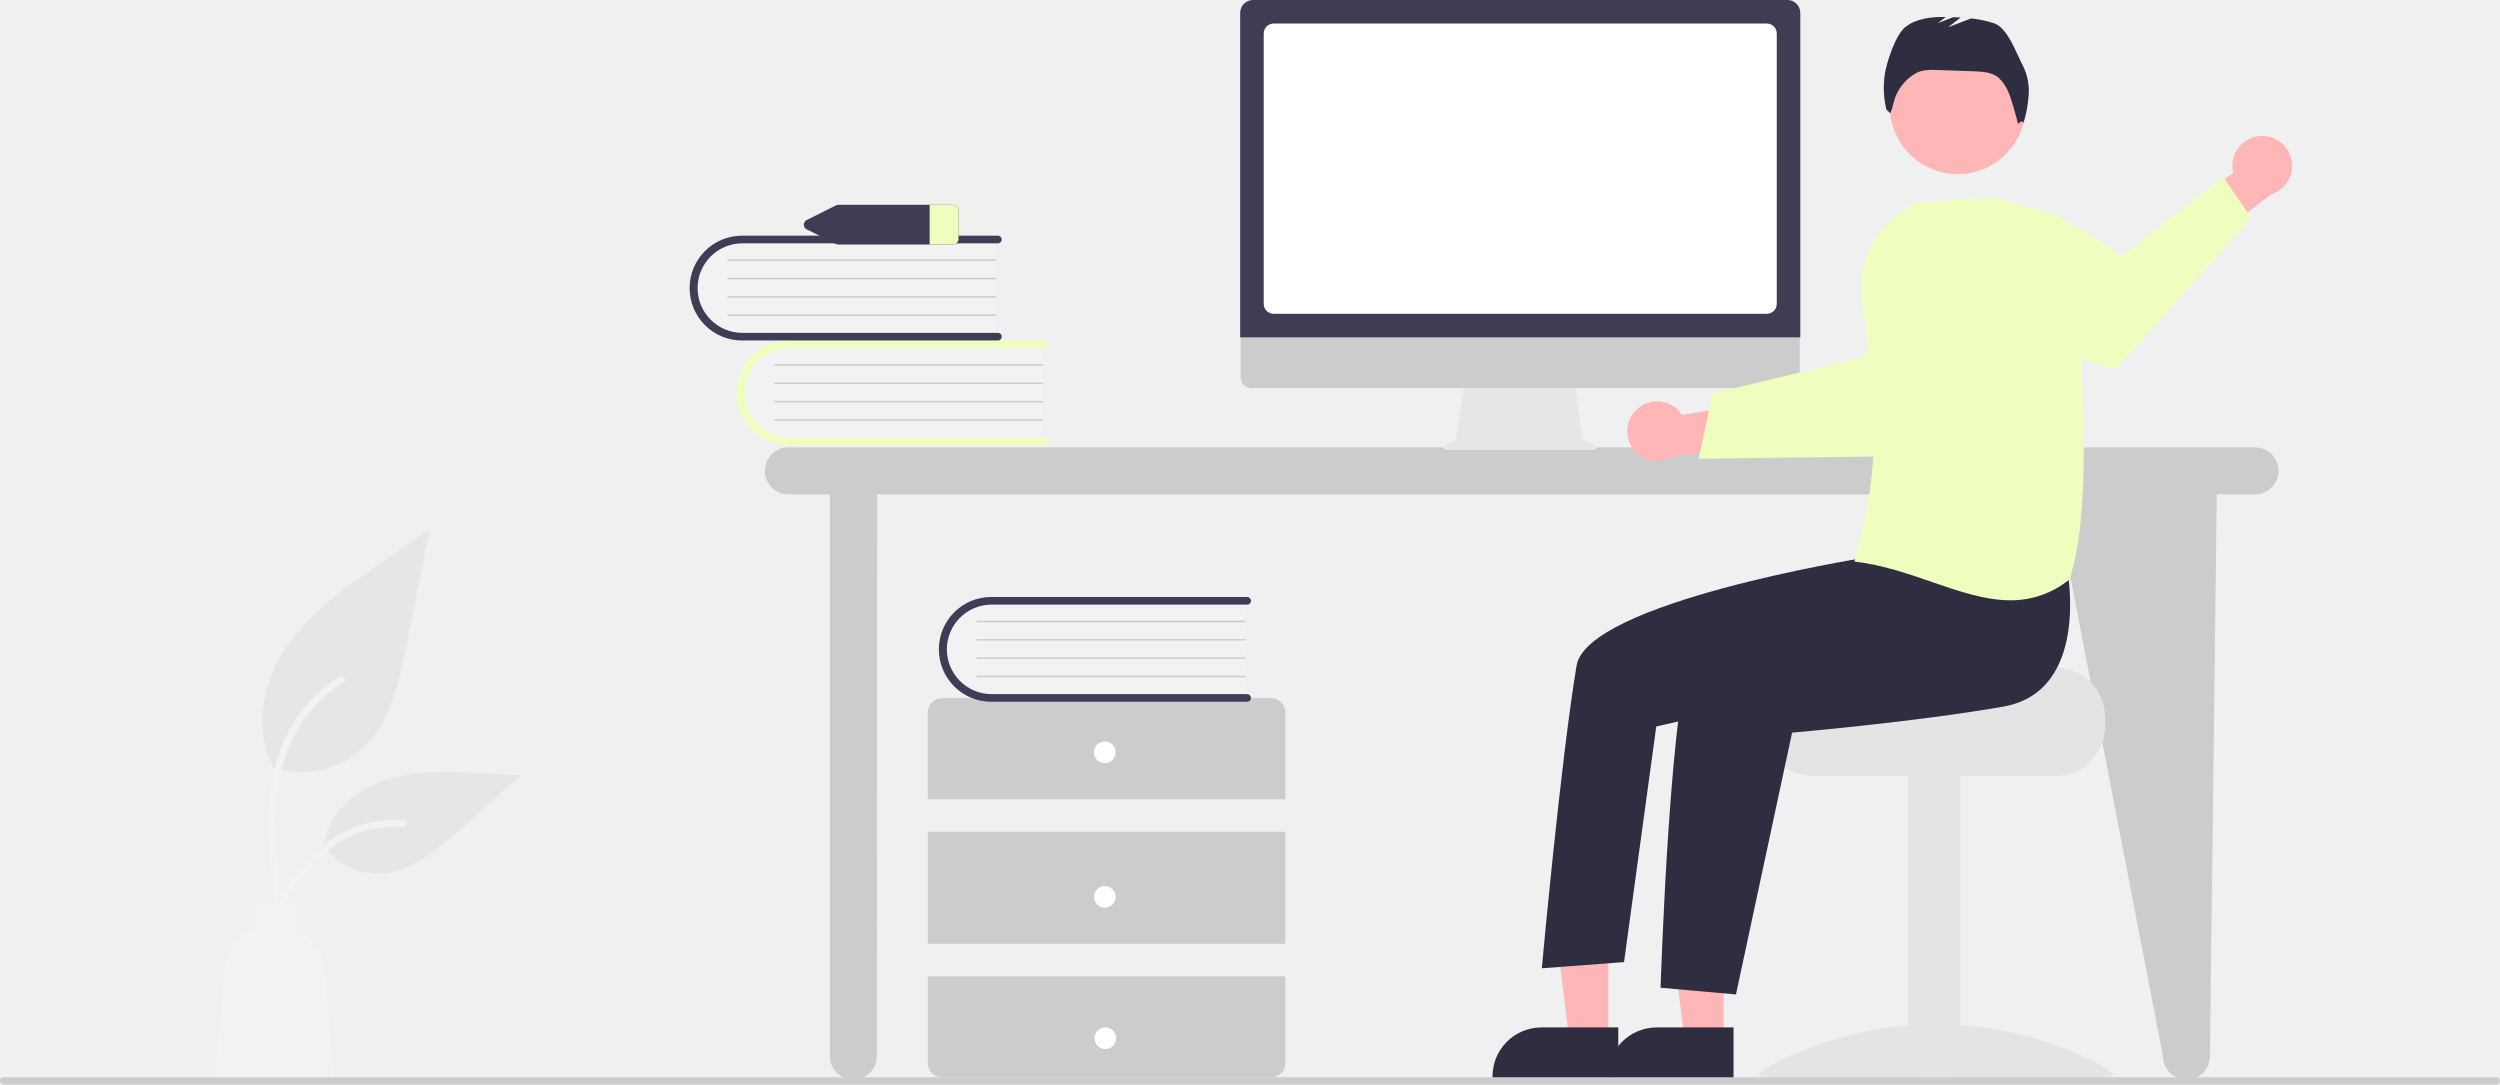
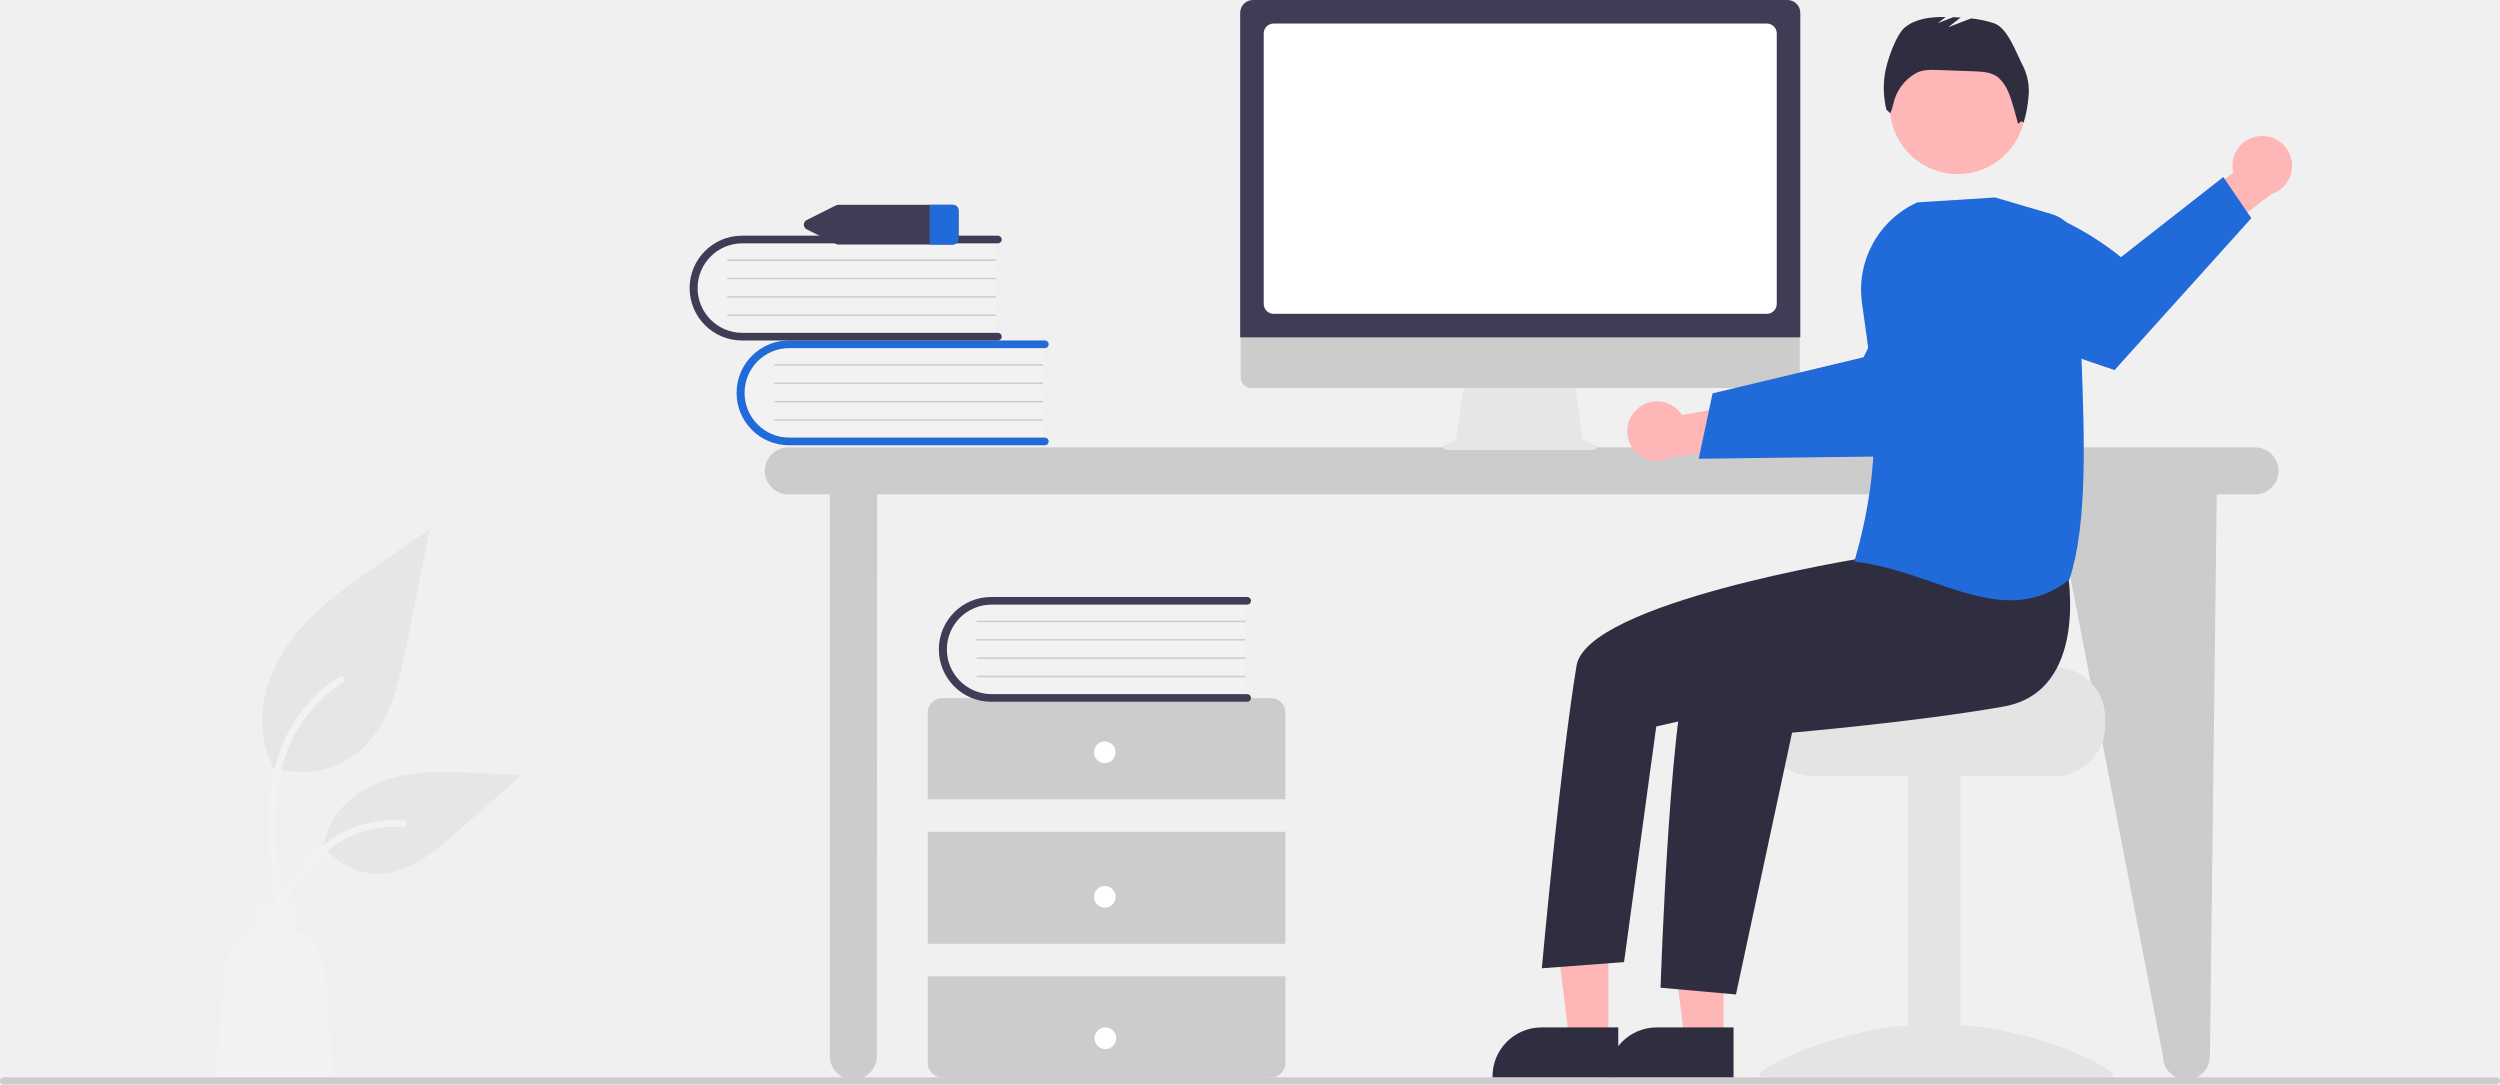
<svg xmlns="http://www.w3.org/2000/svg" data-name="Layer 1" width="979.327" height="424.837" viewBox="0 0 979.327 424.837">
  <path d="M993.718,412.839H419.142a9.199,9.199,0,0,0,0,18.398H435.417V651.303a9.199,9.199,0,0,0,18.398,0l.14-220.065h461.156l42.52,220.065a9.199,9.199,0,1,0,18.398,0l2.676-220.065h15.014a9.199,9.199,0,0,0,0-18.398Z" transform="translate(-110.3366 -237.5817)" fill="#ccc" />
  <path d="M518.737,371.85v38.955H421.141a19.489,19.489,0,1,1-1.355-38.955q.677-.024,1.355,0Z" transform="translate(-110.3366 -237.5817)" fill="#f2f2f2" />
-   <path d="M521.134,410.506a1.499,1.499,0,0,1-1.498,1.498H419.403a20.526,20.526,0,0,1,0-41.052H519.636a1.498,1.498,0,1,1,0,2.997H419.403a17.53,17.53,0,0,0,0,35.059H519.636A1.499,1.499,0,0,1,521.134,410.506Z" transform="translate(-110.3366 -237.5817)" fill="#eefebf" />
+   <path d="M521.134,410.506a1.499,1.499,0,0,1-1.498,1.498H419.403a20.526,20.526,0,0,1,0-41.052H519.636a1.498,1.498,0,1,1,0,2.997H419.403a17.53,17.53,0,0,0,0,35.059H519.636A1.499,1.499,0,0,1,521.134,410.506Z" transform="translate(-110.3366 -237.5817)" fill="#216ad9" />
  <path d="M518.737,380.84H413.859a.3.3,0,0,1-.006-.599H518.737a.3.3,0,0,1,0,.599Z" transform="translate(-110.3366 -237.5817)" fill="#ccc" />
  <path d="M518.737,388.032H413.859a.3.3,0,0,1-.006-.599H518.737a.3.3,0,0,1,0,.599Z" transform="translate(-110.3366 -237.5817)" fill="#ccc" />
  <path d="M518.737,395.223H413.859a.3.3,0,0,1-.006-.599H518.737a.3.3,0,0,1,0,.599Z" transform="translate(-110.3366 -237.5817)" fill="#ccc" />
  <path d="M518.737,402.415H413.859a.3.3,0,0,1-.006-.599H518.737a.3.3,0,0,1,0,.599Z" transform="translate(-110.3366 -237.5817)" fill="#ccc" />
  <path d="M500.339,330.809v38.955H402.743a19.489,19.489,0,0,1-1.355-38.955q.677-.024,1.355,0Z" transform="translate(-110.3366 -237.5817)" fill="#f2f2f2" />
  <path d="M502.737,369.464a1.499,1.499,0,0,1-1.498,1.498H401.005a20.526,20.526,0,0,1,0-41.052H501.239a1.498,1.498,0,1,1,0,2.997H401.005a17.53,17.53,0,0,0,0,35.059H501.239A1.499,1.499,0,0,1,502.737,369.464Z" transform="translate(-110.3366 -237.5817)" fill="#3f3d56" />
  <path d="M500.339,339.799H395.461a.3.3,0,0,1-.006-.599H500.339a.3.3,0,0,1,0,.599Z" transform="translate(-110.3366 -237.5817)" fill="#ccc" />
  <path d="M500.339,346.991H395.461a.3.3,0,0,1-.006-.599H500.339a.3.3,0,0,1,0,.599Z" transform="translate(-110.3366 -237.5817)" fill="#ccc" />
  <path d="M500.339,354.182H395.461a.3.3,0,0,1-.006-.599H500.339a.3.3,0,0,1,0,.599Z" transform="translate(-110.3366 -237.5817)" fill="#ccc" />
  <path d="M500.339,361.374H395.461a.3.3,0,0,1-.006-.599H500.339a.3.3,0,0,1,0,.599Z" transform="translate(-110.3366 -237.5817)" fill="#ccc" />
  <path d="M613.874,550.683V516.718a5.661,5.661,0,0,0-5.661-5.661H479.428a5.661,5.661,0,0,0-5.661,5.661v33.965Z" transform="translate(-110.3366 -237.5817)" fill="#ccc" />
  <rect x="363.431" y="325.839" width="140.106" height="43.872" fill="#ccc" />
  <path d="M473.768,620.029V653.994a5.661,5.661,0,0,0,5.661,5.661H608.213a5.661,5.661,0,0,0,5.661-5.661V620.029Z" transform="translate(-110.3366 -237.5817)" fill="#ccc" />
  <circle cx="432.776" cy="294.704" r="4.246" fill="#fff" />
  <circle cx="432.776" cy="351.312" r="4.246" fill="#fff" />
  <circle cx="433.004" cy="406.722" r="4.246" fill="#fff" />
  <path d="M597.989,472.331v38.955H500.393a19.489,19.489,0,0,1-1.356-38.955q.678-.024,1.356,0Z" transform="translate(-110.3366 -237.5817)" fill="#f2f2f2" />
  <path d="M600.386,510.986a1.499,1.499,0,0,1-1.498,1.498H498.655a20.526,20.526,0,0,1-.025-41.052H598.888a1.498,1.498,0,1,1,0,2.997H498.655a17.53,17.53,0,0,0,0,35.059H598.888A1.499,1.499,0,0,1,600.386,510.986Z" transform="translate(-110.3366 -237.5817)" fill="#3f3d56" />
  <path d="M597.989,481.32H493.111a.3.3,0,0,1-.006-.599H597.989a.3.3,0,0,1,0,.599Z" transform="translate(-110.3366 -237.5817)" fill="#ccc" />
  <path d="M597.989,488.512H493.111a.3.3,0,0,1-.006-.599H597.989a.3.3,0,0,1,0,.599Z" transform="translate(-110.3366 -237.5817)" fill="#ccc" />
  <path d="M597.989,495.703H493.111a.3.3,0,0,1-.006-.599H597.989a.3.3,0,0,1,0,.599Z" transform="translate(-110.3366 -237.5817)" fill="#ccc" />
  <path d="M597.989,502.895H493.111a.3.3,0,0,1-.006-.599H597.989a.3.3,0,0,1,0,.599Z" transform="translate(-110.3366 -237.5817)" fill="#ccc" />
  <path d="M483.367,317.814H438.902a2.747,2.747,0,0,0-1.217.283l-11.223,5.618a2.045,2.045,0,0,0,0,3.764l11.223,5.618a2.747,2.747,0,0,0,1.217.283h44.466a2.334,2.334,0,0,0,2.463-2.165v-11.237A2.334,2.334,0,0,0,483.367,317.814Z" transform="translate(-110.3366 -237.5817)" fill="#3f3d56" />
-   <path d="M485.83,319.979v11.237a2.334,2.334,0,0,1-2.463,2.165h-8.859V317.814h8.859A2.334,2.334,0,0,1,485.83,319.979Z" transform="translate(-110.3366 -237.5817)" fill="#eefebf" />
+   <path d="M485.83,319.979v11.237a2.334,2.334,0,0,1-2.463,2.165h-8.859V317.814h8.859A2.334,2.334,0,0,1,485.83,319.979Z" transform="translate(-110.3366 -237.5817)" fill="#216ad9" />
  <path d="M216.781,537.993a35.34,35.34,0,0,0,34.126-6.011c11.953-10.032,15.7-26.56,18.749-41.864q4.509-22.633,9.019-45.266l-18.882,13.002c-13.579,9.35-27.464,18.999-36.866,32.542S209.421,522.426,216.975,537.08" transform="translate(-110.3366 -237.5817)" fill="#e6e6e6" />
  <path d="M218.395,592.797c-1.911-13.921-3.876-28.02-2.536-42.09,1.191-12.496,5.003-24.7,12.764-34.707a57.736,57.736,0,0,1,14.813-13.423c1.481-.935,2.845,1.413,1.37,2.343a54.888,54.888,0,0,0-21.711,26.196c-4.727,12.023-5.486,25.128-4.671,37.9.493,7.723,1.537,15.396,2.589,23.059a1.406,1.406,0,0,1-.948,1.669,1.365,1.365,0,0,1-1.669-.948Z" transform="translate(-110.3366 -237.5817)" fill="#f2f2f2" />
  <path d="M236.802,568.164a26.014,26.014,0,0,0,22.666,11.699c11.474-.545,21.04-8.553,29.651-16.156l25.47-22.488-16.857-.807c-12.122-.58-24.557-1.121-36.104,2.617s-22.195,12.735-24.306,24.686" transform="translate(-110.3366 -237.5817)" fill="#e6e6e6" />
  <path d="M212.994,600.8c9.199-16.276,19.868-34.365,38.933-40.147A43.445,43.445,0,0,1,268.302,558.962c1.739.15,1.304,2.83-.431,2.68a40.361,40.361,0,0,0-26.133,6.914c-7.369,5.016-13.106,11.988-17.962,19.383-2.974,4.529-5.639,9.251-8.303,13.966-.852,1.507-3.341.419-2.479-1.105Z" transform="translate(-110.3366 -237.5817)" fill="#f2f2f2" />
  <path d="M198.255,617.932a19.698,19.698,0,0,1,12.071-16.498v-9.41h15.782v9.706a19.688,19.688,0,0,1,11.414,16.202l3.711,43.138H194.544Z" transform="translate(-110.3366 -237.5817)" fill="#f2f2f2" />
  <path d="M734.973,411.955l-4.695-1.977-3.221-23.536h-42.889l-3.491,23.439-4.2,2.1a.997.997,0,0,0,.446,1.89h57.663A.997.997,0,0,0,734.973,411.955Z" transform="translate(-110.3366 -237.5817)" fill="#e6e6e6" />
  <path d="M811.19,389.574H600.507a4.174,4.174,0,0,1-4.165-4.174V355.691H815.354V385.4A4.174,4.174,0,0,1,811.19,389.574Z" transform="translate(-110.3366 -237.5817)" fill="#ccc" />
  <path d="M815.575,369.732H596.15V242.613a5.037,5.037,0,0,1,5.032-5.032h209.361a5.038,5.038,0,0,1,5.032,5.032Z" transform="translate(-110.3366 -237.5817)" fill="#3f3d56" />
  <path d="M802.469,360.506h-193.214a3.883,3.883,0,0,1-3.879-3.879V250.687a3.884,3.884,0,0,1,3.879-3.879h193.214a3.884,3.884,0,0,1,3.879,3.879V356.627A3.883,3.883,0,0,1,802.469,360.506Z" transform="translate(-110.3366 -237.5817)" fill="#fff" />
  <path d="M751.58,397.887a11.616,11.616,0,0,1,17.666,2.272l26.134-4.646,6.697,15.193-36.999,6.043a11.679,11.679,0,0,1-13.499-18.862Z" transform="translate(-110.3366 -237.5817)" fill="#ffb6b6" />
-   <path d="M775.776,417.286l27.246-.34,3.449-.047,55.433-.698s15.053-14.361,28.161-29.146l-1.837-13.288A54.292,54.292,0,0,0,870.023,340.152C851.25,352.696,840.363,377.526,840.363,377.526l-34.37,8.221-3.438.822-21.356,5.103Z" transform="translate(-110.3366 -237.5817)" fill="#eefebf" />
+   <path d="M775.776,417.286l27.246-.34,3.449-.047,55.433-.698s15.053-14.361,28.161-29.146l-1.837-13.288A54.292,54.292,0,0,0,870.023,340.152C851.25,352.696,840.363,377.526,840.363,377.526l-34.37,8.221-3.438.822-21.356,5.103Z" transform="translate(-110.3366 -237.5817)" fill="#216ad9" />
  <path d="M915.25,498.962H864.392c0,2.179-55.594,3.948-55.594,3.948a20.309,20.309,0,0,0-3.332,3.158,19.597,19.597,0,0,0-4.58,12.633v3.158a19.746,19.746,0,0,0,19.739,19.739h94.625a19.756,19.756,0,0,0,19.739-19.739v-3.158A19.766,19.766,0,0,0,915.25,498.962Z" transform="translate(-110.3366 -237.5817)" fill="#e4e4e4" />
  <rect x="747.402" y="303.231" width="20.528" height="118.49" fill="#e4e4e4" />
  <path d="M799.312,658.581c0,2.218,31.107.858,69.48.858s69.48,1.36,69.48-.858-31.107-19.807-69.48-19.807S799.312,656.363,799.312,658.581Z" transform="translate(-110.3366 -237.5817)" fill="#e4e4e4" />
  <polygon points="675.186 407.461 659.908 407.46 652.64 348.531 675.188 348.532 675.186 407.461" fill="#ffb6b6" />
  <path d="M789.419,659.852l-49.262-.002v-.623a19.175,19.175,0,0,1,19.174-19.174h.001l30.088.001Z" transform="translate(-110.3366 -237.5817)" fill="#2f2e41" />
  <polygon points="630.031 407.461 614.753 407.46 607.485 348.531 630.033 348.532 630.031 407.461" fill="#ffb6b6" />
  <path d="M744.264,659.852l-49.262-.002v-.623a19.175,19.175,0,0,1,19.174-19.174h.001l30.088.001Z" transform="translate(-110.3366 -237.5817)" fill="#2f2e41" />
  <circle cx="766.887" cy="41.636" r="26.564" fill="#ffb6b6" />
  <path d="M920.217,461.224s8.913,47.131-25,53.132-82.866,10.22-82.866,10.22L790.367,627.143l-29.534-2.637s3.928-123.467,13.588-133.127,70.712-38.583,70.712-38.583Z" transform="translate(-110.3366 -237.5817)" fill="#2f2e41" />
  <path d="M853.983,441.471,839.151,456.351s-107.094,17.25-111.226,41.985c-6.237,37.344-13.605,118.552-13.605,118.552l32.199-2.415,12.626-92.311,51.518-11.719L869.277,478.5Z" transform="translate(-110.3366 -237.5817)" fill="#2f2e41" />
  <path d="M902.785,263.361c-2.622-4.948-5.954-14.808-11.247-16.637a42.077,42.077,0,0,0-9.058-1.93l-8.996,3.46,4.896-3.808q-1.43-.085-2.858-.139l-6.07,2.335,3.105-2.415c-5.659-.058-11.5.53-15.885,3.975-3.738,2.937-7.442,14.062-8.041,18.778a35.917,35.917,0,0,0,.66,13.531l1.537,1.462a18.859,18.859,0,0,0,1.206-3.839,18.181,18.181,0,0,1,8.703-11.806l.084-.047c2.578-1.451,5.707-1.384,8.663-1.278l14.042.505c3.378.122,7.016.335,9.65,2.454a15.888,15.888,0,0,1,3.858,5.589c1.309,2.641,3.866,12.604,3.866,12.604s1.447-1.881,2.14-.481a48.398,48.398,0,0,0,2.014-11.233A22.009,22.009,0,0,0,902.785,263.361Z" transform="translate(-110.3366 -237.5817)" fill="#2f2e41" />
  <path d="M995.694,290.883A11.616,11.616,0,0,0,985.181,305.261l-21.361,15.757,6.41,15.317,29.854-22.676a11.679,11.679,0,0,0-4.389-22.776Z" transform="translate(-110.3366 -237.5817)" fill="#ffb6b6" />
-   <path d="M992.256,323.052l-53.551,59.474s-25.609-8.198-45.415-17.086l-8.898-27.328a54.343,54.343,0,0,1-2.601-19.664c27.456-7.306,59.391,19.879,59.391,19.879l40.085-31.399Z" transform="translate(-110.3366 -237.5817)" fill="#eefebf" />
-   <path d="M867.301,465.617c-9.554-3.3-19.433-6.713-30.089-7.994l-.458-.055.126-.443c11.031-38.731,8.278-63.507,2.872-100.723a37.591,37.591,0,0,1,21.548-39.501l.065-.03,30.434-1.934.069-.004,22.134,6.51a15.183,15.183,0,0,1,10.867,14.831c-.24,12.239.269,25.904.807,40.371,1.208,32.456,2.457,66.016-4.63,87.792l-.037.114-.095.074a36.099,36.099,0,0,1-23.081,8.108C887.901,472.732,877.762,469.23,867.301,465.617Z" transform="translate(-110.3366 -237.5817)" fill="#eefebf" />
+   <path d="M992.256,323.052l-53.551,59.474s-25.609-8.198-45.415-17.086l-8.898-27.328a54.343,54.343,0,0,1-2.601-19.664c27.456-7.306,59.391,19.879,59.391,19.879l40.085-31.399Z" transform="translate(-110.3366 -237.5817)" fill="#216ad9" />
+   <path d="M867.301,465.617c-9.554-3.3-19.433-6.713-30.089-7.994l-.458-.055.126-.443c11.031-38.731,8.278-63.507,2.872-100.723a37.591,37.591,0,0,1,21.548-39.501l.065-.03,30.434-1.934.069-.004,22.134,6.51a15.183,15.183,0,0,1,10.867,14.831c-.24,12.239.269,25.904.807,40.371,1.208,32.456,2.457,66.016-4.63,87.792l-.037.114-.095.074a36.099,36.099,0,0,1-23.081,8.108C887.901,472.732,877.762,469.23,867.301,465.617Z" transform="translate(-110.3366 -237.5817)" fill="#216ad9" />
  <path d="M1088.248,662.418H111.752a1.415,1.415,0,1,1,0-2.83h976.496a1.415,1.415,0,1,1,0,2.83Z" transform="translate(-110.3366 -237.5817)" fill="#ccc" />
</svg>
